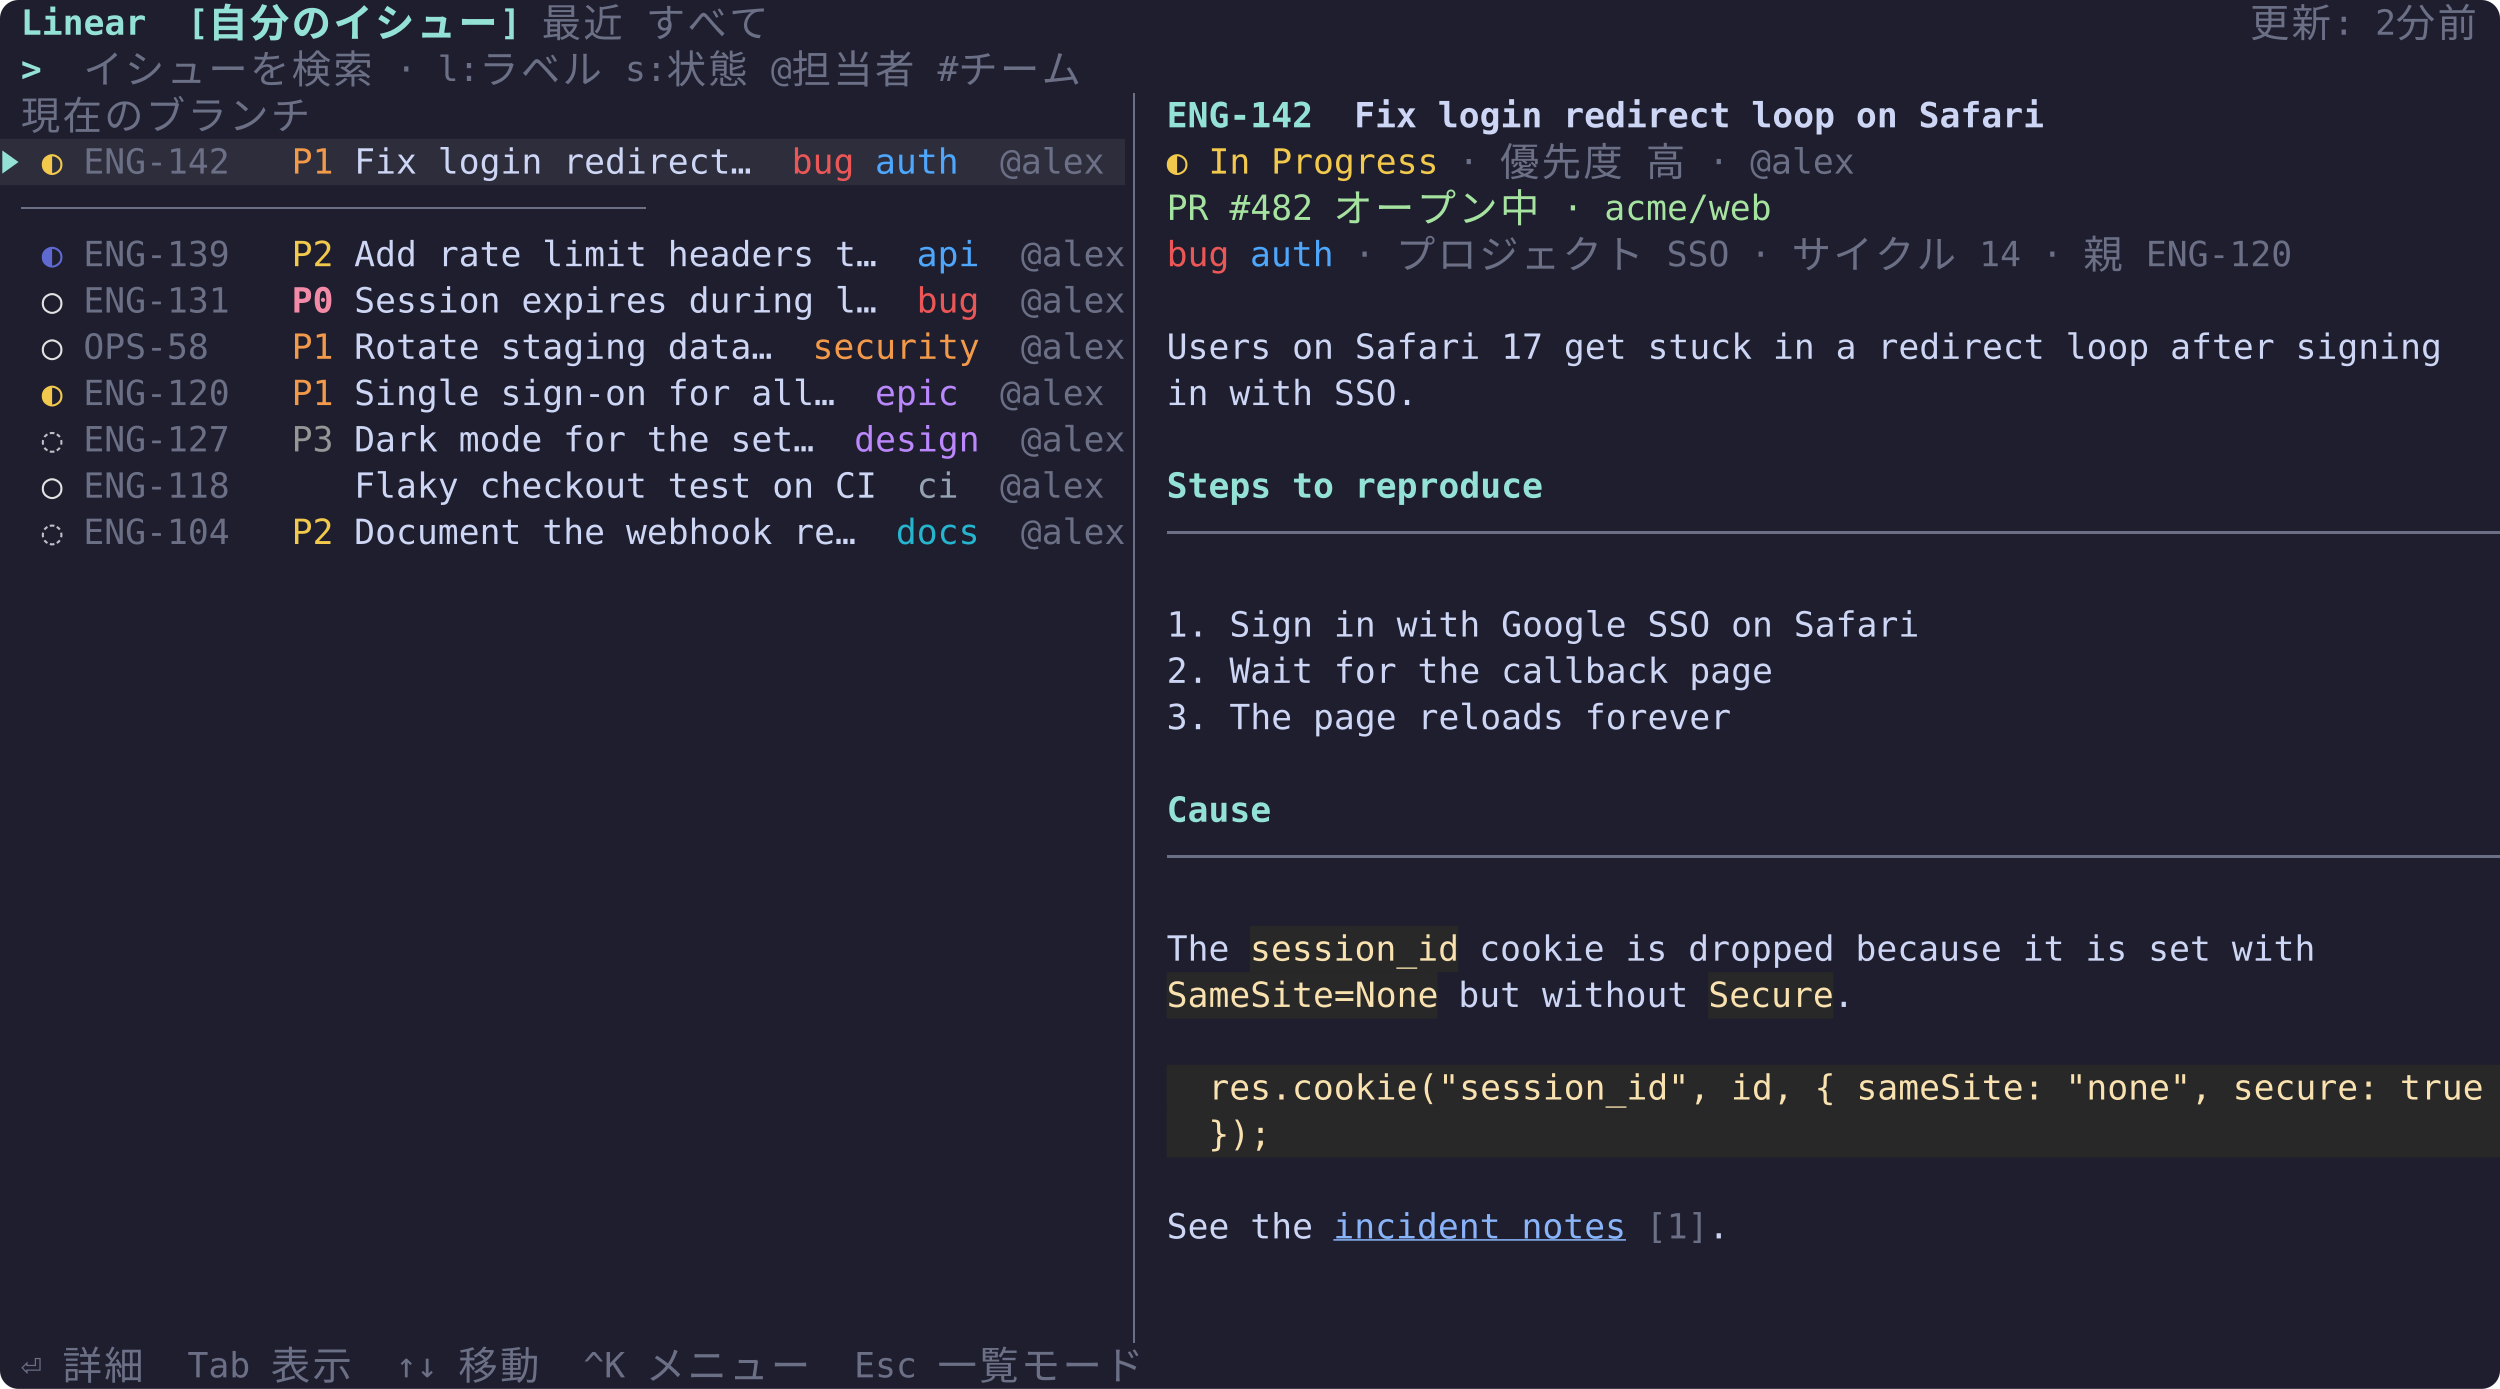
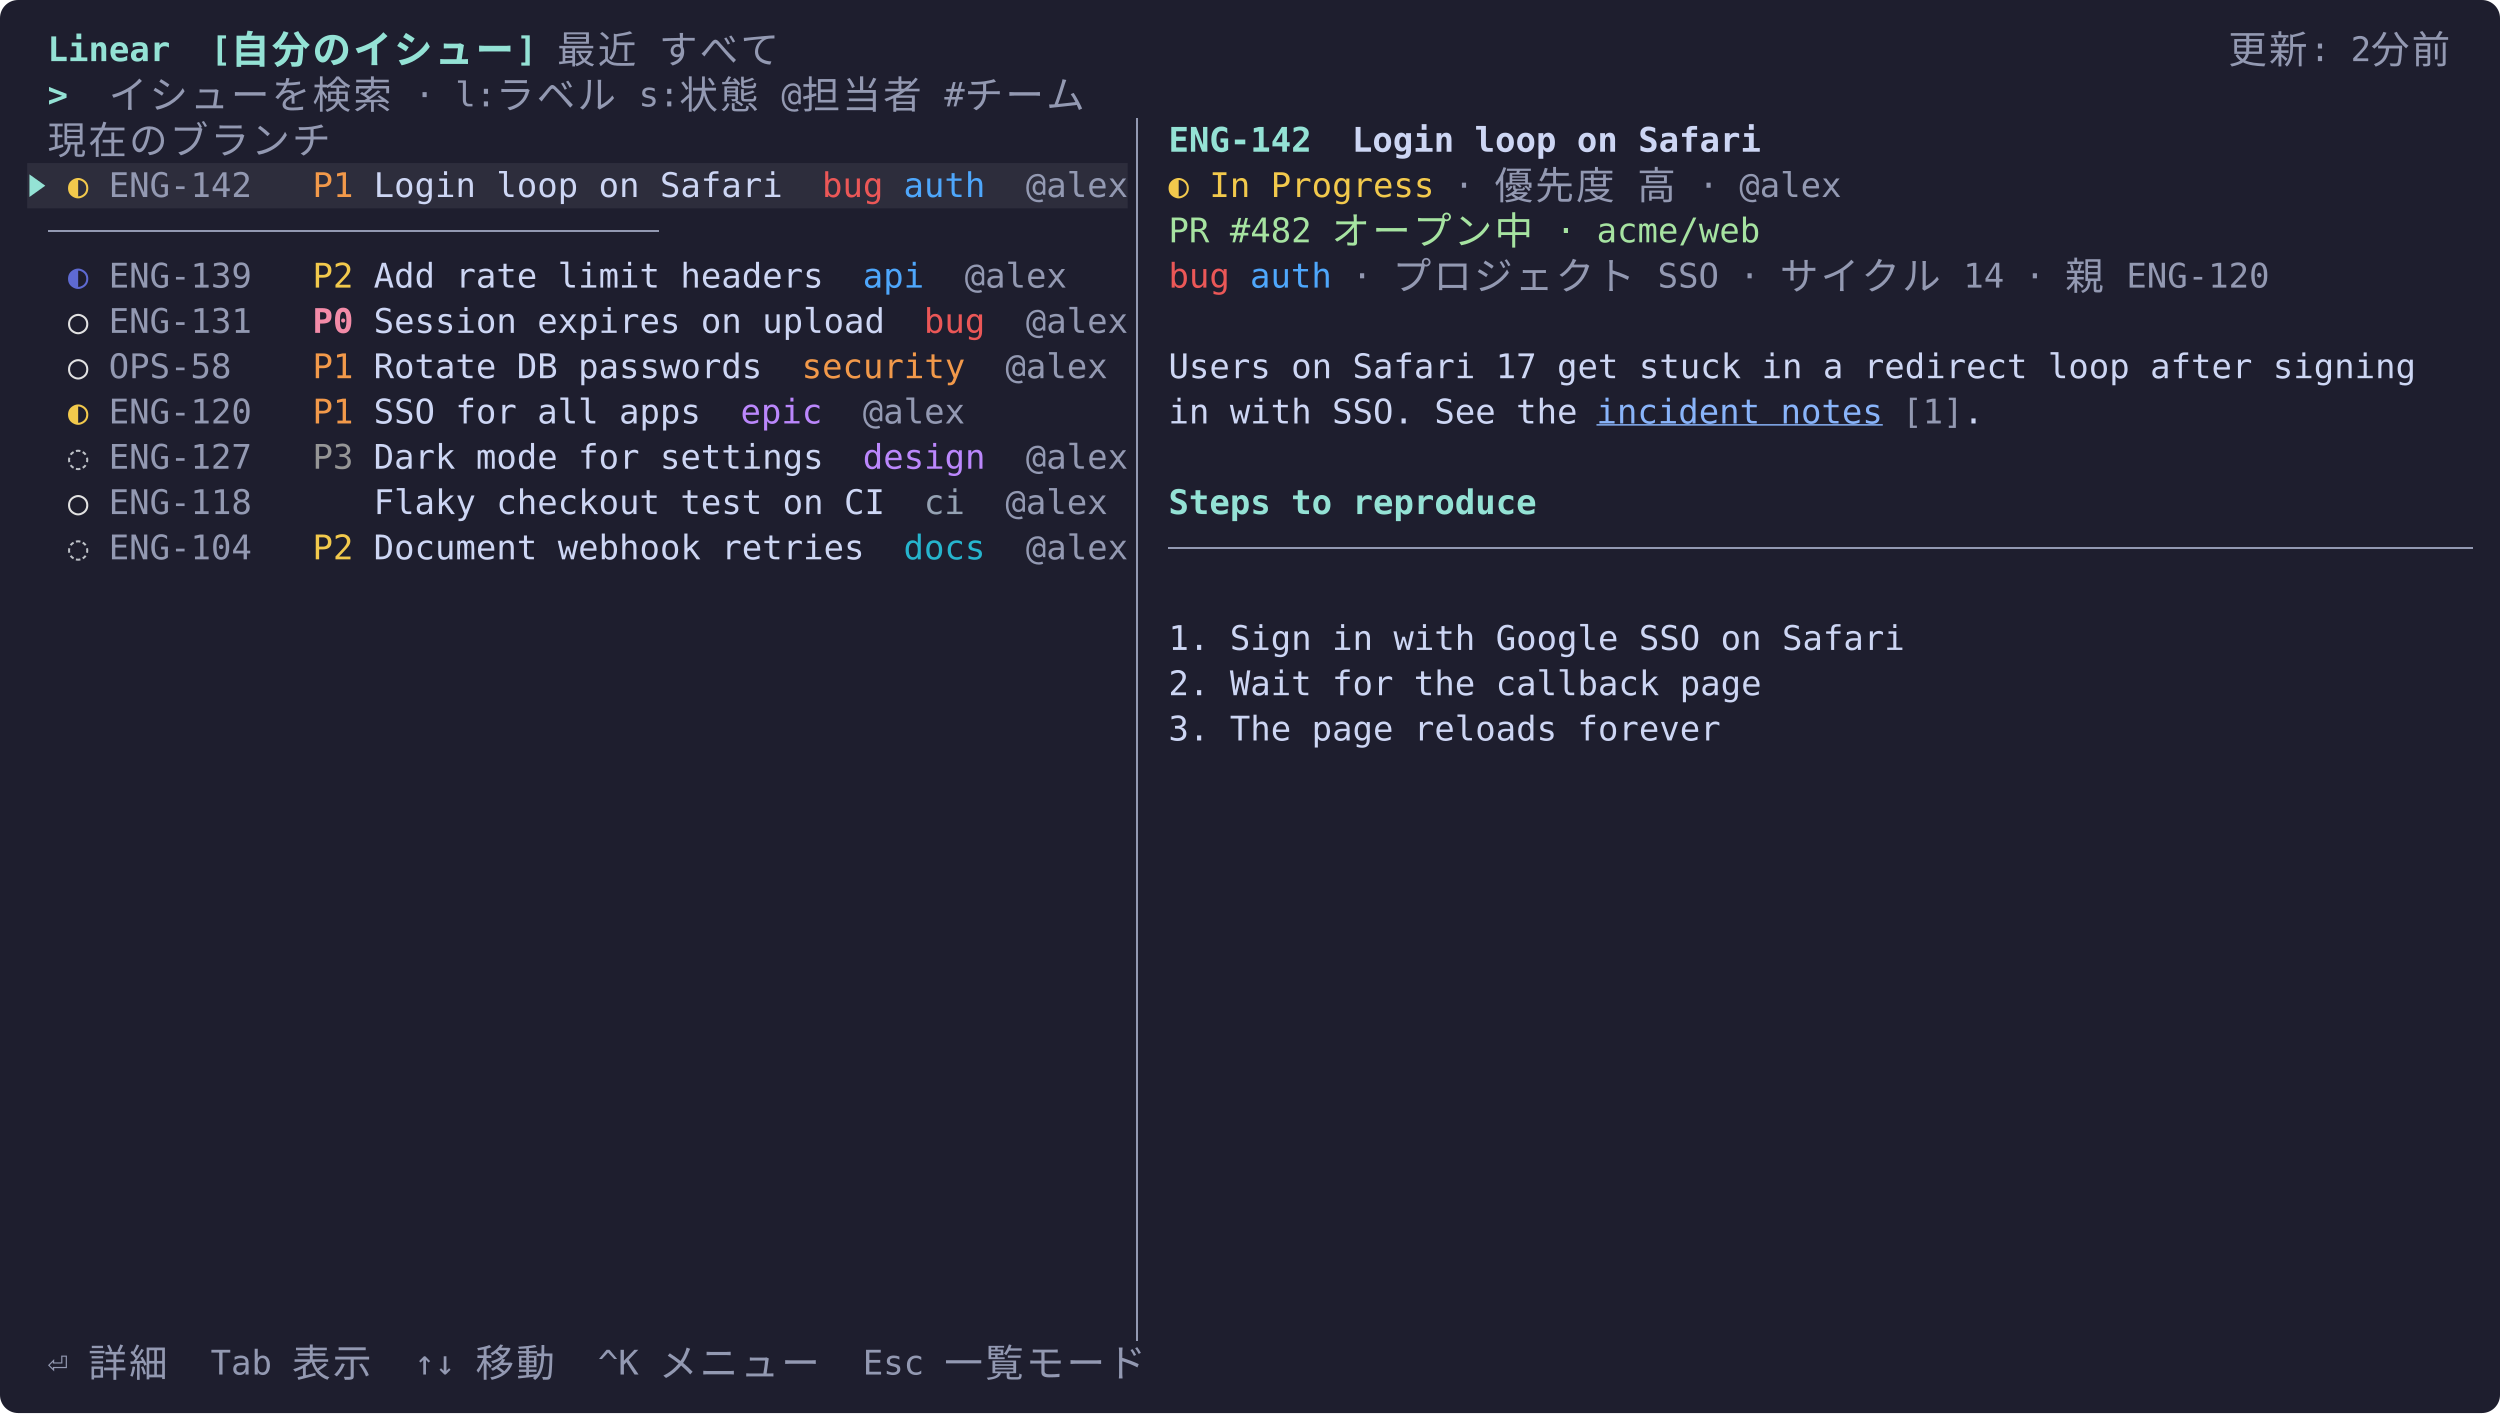
- <svg xmlns="http://www.w3.org/2000/svg" xml:lang="ja" width="1080" height="600" viewBox="0 0 1080 600" font-family="ui-monospace, 'SF Mono', Menlo, Consolas, 'DejaVu Sans Mono', 'Hiragino Sans', 'Noto Sans CJK JP', 'Noto Sans JP', monospace" font-size="15">
-   <rect width="1080" height="600" rx="8" fill="#1e1e2e" />
-   <rect x="0" y="60" width="486" height="20" fill="#2d2d3c" />
-   <rect x="540" y="400" width="90" height="20" fill="#282828" />
-   <rect x="504" y="420" width="117" height="20" fill="#282828" />
-   <rect x="738" y="420" width="54" height="20" fill="#282828" />
-   <rect x="504" y="460" width="576" height="20" fill="#282828" />
-   <rect x="504" y="480" width="576" height="20" fill="#282828" />
-   <path d="M490 40V50M490 50V60M490 60V70M490 70V80M9 90H13M13 90H18M18 90H22M22 90H27M27 90H31M31 90H36M36 90H40M40 90H45M45 90H49M49 90H54M54 90H58M58 90H63M63 90H67M67 90H72M72 90H76M76 90H81M81 90H85M85 90H90M90 90H94M94 90H99M99 90H103M103 90H108M108 90H112M112 90H117M117 90H121M121 90H126M126 90H130M130 90H135M135 90H139M139 90H144M144 90H148M148 90H153M153 90H157M157 90H162M162 90H166M166 90H171M171 90H175M175 90H180M180 90H184M184 90H189M189 90H193M193 90H198M198 90H202M202 90H207M207 90H211M211 90H216M216 90H220M220 90H225M225 90H229M229 90H234M234 90H238M238 90H243M243 90H247M247 90H252M252 90H256M256 90H261M261 90H265M265 90H270M270 90H274M274 90H279M490 80V90M490 90V100M490 100V110M490 110V120M490 120V130M490 130V140M490 140V150M490 150V160M490 160V170M490 170V180M490 180V190M490 190V200M490 200V210M490 210V220M490 220V230M490 230V240M504 230H508M508 230H513M513 230H517M517 230H522M522 230H526M526 230H531M531 230H535M535 230H540M540 230H544M544 230H549M549 230H553M553 230H558M558 230H562M562 230H567M567 230H571M571 230H576M576 230H580M580 230H585M585 230H589M589 230H594M594 230H598M598 230H603M603 230H607M607 230H612M612 230H616M616 230H621M621 230H625M625 230H630M630 230H634M634 230H639M639 230H643M643 230H648M648 230H652M652 230H657M657 230H661M661 230H666M666 230H670M670 230H675M675 230H679M679 230H684M684 230H688M688 230H693M693 230H697M697 230H702M702 230H706M706 230H711M711 230H715M715 230H720M720 230H724M724 230H729M729 230H733M733 230H738M738 230H742M742 230H747M747 230H751M751 230H756M756 230H760M760 230H765M765 230H769M769 230H774M774 230H778M778 230H783M783 230H787M787 230H792M792 230H796M796 230H801M801 230H805M805 230H810M810 230H814M814 230H819M819 230H823M823 230H828M828 230H832M832 230H837M837 230H841M841 230H846M846 230H850M850 230H855M855 230H859M859 230H864M864 230H868M868 230H873M873 230H877M877 230H882M882 230H886M886 230H891M891 230H895M895 230H900M900 230H904M904 230H909M909 230H913M913 230H918M918 230H922M922 230H927M927 230H931M931 230H936M936 230H940M940 230H945M945 230H949M949 230H954M954 230H958M958 230H963M963 230H967M967 230H972M972 230H976M976 230H981M981 230H985M985 230H990M990 230H994M994 230H999M999 230H1003M1003 230H1008M1008 230H1012M1012 230H1017M1017 230H1021M1021 230H1026M1026 230H1030M1030 230H1035M1035 230H1039M1039 230H1044M1044 230H1048M1048 230H1053M1053 230H1057M1057 230H1062M1062 230H1066M1066 230H1071M1071 230H1075M1075 230H1080M490 240V250M490 250V260M490 260V270M490 270V280M490 280V290M490 290V300M490 300V310M490 310V320M490 320V330M490 330V340M490 340V350M490 350V360M490 360V370M490 370V380M504 370H508M508 370H513M513 370H517M517 370H522M522 370H526M526 370H531M531 370H535M535 370H540M540 370H544M544 370H549M549 370H553M553 370H558M558 370H562M562 370H567M567 370H571M571 370H576M576 370H580M580 370H585M585 370H589M589 370H594M594 370H598M598 370H603M603 370H607M607 370H612M612 370H616M616 370H621M621 370H625M625 370H630M630 370H634M634 370H639M639 370H643M643 370H648M648 370H652M652 370H657M657 370H661M661 370H666M666 370H670M670 370H675M675 370H679M679 370H684M684 370H688M688 370H693M693 370H697M697 370H702M702 370H706M706 370H711M711 370H715M715 370H720M720 370H724M724 370H729M729 370H733M733 370H738M738 370H742M742 370H747M747 370H751M751 370H756M756 370H760M760 370H765M765 370H769M769 370H774M774 370H778M778 370H783M783 370H787M787 370H792M792 370H796M796 370H801M801 370H805M805 370H810M810 370H814M814 370H819M819 370H823M823 370H828M828 370H832M832 370H837M837 370H841M841 370H846M846 370H850M850 370H855M855 370H859M859 370H864M864 370H868M868 370H873M873 370H877M877 370H882M882 370H886M886 370H891M891 370H895M895 370H900M900 370H904M904 370H909M909 370H913M913 370H918M918 370H922M922 370H927M927 370H931M931 370H936M936 370H940M940 370H945M945 370H949M949 370H954M954 370H958M958 370H963M963 370H967M967 370H972M972 370H976M976 370H981M981 370H985M985 370H990M990 370H994M994 370H999M999 370H1003M1003 370H1008M1008 370H1012M1012 370H1017M1017 370H1021M1021 370H1026M1026 370H1030M1030 370H1035M1035 370H1039M1039 370H1044M1044 370H1048M1048 370H1053M1053 370H1057M1057 370H1062M1062 370H1066M1066 370H1071M1071 370H1075M1075 370H1080M490 380V390M490 390V400M490 400V410M490 410V420M490 420V430M490 430V440M490 440V450M490 450V460M490 460V470M490 470V480M490 480V490M490 490V500M490 500V510M490 510V520M490 520V530M490 530V540M490 540V550M490 550V560M490 560V570M490 570V580" stroke="#6c7086" stroke-width="1" fill="none" shape-rendering="crispEdges" />
-   <path d="M1 65L8 70L1 75Z" fill="#94e2d5" />
-   <text x="9 18 27 36 45 54" y="15" fill="#94e2d5" font-weight="bold">Linear</text>
-   <text x="81" y="15" fill="#94e2d5" font-weight="bold">[</text>
-   <text x="90" y="16" font-size="17" fill="#94e2d5" font-weight="bold">自</text>
-   <text x="108" y="16" font-size="17" fill="#94e2d5" font-weight="bold">分</text>
-   <text x="126" y="16" font-size="17" fill="#94e2d5" font-weight="bold">の</text>
-   <text x="144" y="16" font-size="17" fill="#94e2d5" font-weight="bold">イ</text>
-   <text x="162" y="16" font-size="17" fill="#94e2d5" font-weight="bold">シ</text>
-   <text x="180" y="16" font-size="17" fill="#94e2d5" font-weight="bold">ュ</text>
-   <text x="198" y="16" font-size="17" fill="#94e2d5" font-weight="bold">ー</text>
-   <text x="216" y="15" fill="#94e2d5" font-weight="bold">]</text>
-   <text x="234" y="16" font-size="17" fill="#6c7086">最</text>
-   <text x="252" y="16" font-size="17" fill="#6c7086">近</text>
-   <text x="279" y="16" font-size="17" fill="#6c7086">す</text>
-   <text x="297" y="16" font-size="17" fill="#6c7086">べ</text>
-   <text x="315" y="16" font-size="17" fill="#6c7086">て</text>
-   <text x="972" y="16" font-size="17" fill="#6c7086">更</text>
-   <text x="990" y="16" font-size="17" fill="#6c7086">新</text>
-   <text x="1008 1017 1026" y="15" fill="#6c7086">: 2</text>
-   <text x="1035" y="16" font-size="17" fill="#6c7086">分</text>
-   <text x="1053" y="16" font-size="17" fill="#6c7086">前</text>
-   <text x="9" y="35" fill="#94e2d5" font-weight="bold">&gt;</text>
-   <text x="36" y="36" font-size="17" fill="#6c7086">イ</text>
-   <text x="54" y="36" font-size="17" fill="#6c7086">シ</text>
-   <text x="72" y="36" font-size="17" fill="#6c7086">ュ</text>
-   <text x="90" y="36" font-size="17" fill="#6c7086">ー</text>
-   <text x="108" y="36" font-size="17" fill="#6c7086">を</text>
-   <text x="126" y="36" font-size="17" fill="#6c7086">検</text>
-   <text x="144" y="36" font-size="17" fill="#6c7086">索</text>
-   <text x="171 180 189 198" y="35" fill="#6c7086">· l:</text>
-   <text x="207" y="36" font-size="17" fill="#6c7086">ラ</text>
-   <text x="225" y="36" font-size="17" fill="#6c7086">ベ</text>
-   <text x="243" y="36" font-size="17" fill="#6c7086">ル</text>
-   <text x="270 279" y="35" fill="#6c7086">s:</text>
-   <text x="288" y="36" font-size="17" fill="#6c7086">状</text>
-   <text x="306" y="36" font-size="17" fill="#6c7086">態</text>
-   <text x="333" y="35" fill="#6c7086">@</text>
-   <text x="342" y="36" font-size="17" fill="#6c7086">担</text>
-   <text x="360" y="36" font-size="17" fill="#6c7086">当</text>
-   <text x="378" y="36" font-size="17" fill="#6c7086">者</text>
-   <text x="405" y="35" fill="#6c7086">#</text>
-   <text x="414" y="36" font-size="17" fill="#6c7086">チ</text>
-   <text x="432" y="36" font-size="17" fill="#6c7086">ー</text>
-   <text x="450" y="36" font-size="17" fill="#6c7086">ム</text>
-   <text x="9" y="56" font-size="17" fill="#6c7086">現</text>
-   <text x="27" y="56" font-size="17" fill="#6c7086">在</text>
-   <text x="45" y="56" font-size="17" fill="#6c7086">の</text>
-   <text x="63" y="56" font-size="17" fill="#6c7086">ブ</text>
-   <text x="81" y="56" font-size="17" fill="#6c7086">ラ</text>
-   <text x="99" y="56" font-size="17" fill="#6c7086">ン</text>
-   <text x="117" y="56" font-size="17" fill="#6c7086">チ</text>
-   <text x="504 513 522 531 540 549 558" y="55" fill="#94e2d5" font-weight="bold">ENG-142</text>
-   <text x="585 594 603 612 621 630 639 648 657 666 675 684 693 702 711 720 729 738 747 756 765 774 783 792 801 810 819 828 837 846 855 864 873" y="55" fill="#cdd6f4" font-weight="bold">Fix login redirect loop on Safari</text>
-   <text x="18" y="75" fill="#f2c94c">◐</text>
-   <text x="36 45 54 63 72 81 90" y="75" fill="#6c7086">ENG-142</text>
-   <text x="126 135" y="75" fill="#f2994a">P1</text>
-   <text x="153 162 171 180 189 198 207 216 225 234 243 252 261 270 279 288 297 306 315" y="75" fill="#cdd6f4">Fix login redirect…</text>
-   <text x="342 351 360" y="75" fill="#eb5757">bug</text>
-   <text x="378 387 396 405" y="75" fill="#4ea7fc">auth</text>
-   <text x="432 441 450 459 468" y="75" fill="#6c7086">@alex</text>
-   <text x="504 513 522 531 540 549 558 567 576 585 594 603 612" y="75" fill="#f2c94c">◐ In Progress</text>
-   <text x="630" y="75" fill="#6c7086">·</text>
-   <text x="648" y="76" font-size="17" fill="#6c7086">優</text>
-   <text x="666" y="76" font-size="17" fill="#6c7086">先</text>
-   <text x="684" y="76" font-size="17" fill="#6c7086">度</text>
-   <text x="711" y="76" font-size="17" fill="#6c7086">高</text>
-   <text x="738 747 756 765 774 783 792" y="75" fill="#6c7086">· @alex</text>
-   <text x="504 513 522 531 540 549 558" y="95" fill="#a6e3a1">PR #482</text>
-   <text x="576" y="96" font-size="17" fill="#a6e3a1">オ</text>
-   <text x="594" y="96" font-size="17" fill="#a6e3a1">ー</text>
-   <text x="612" y="96" font-size="17" fill="#a6e3a1">プ</text>
-   <text x="630" y="96" font-size="17" fill="#a6e3a1">ン</text>
-   <text x="648" y="96" font-size="17" fill="#a6e3a1">中</text>
-   <text x="675 684 693 702 711 720 729 738 747 756" y="95" fill="#a6e3a1">· acme/web</text>
-   <text x="18" y="115" fill="#5e6ad2">◐</text>
-   <text x="36 45 54 63 72 81 90" y="115" fill="#6c7086">ENG-139</text>
-   <text x="126 135" y="115" fill="#f2c94c">P2</text>
-   <text x="153 162 171 180 189 198 207 216 225 234 243 252 261 270 279 288 297 306 315 324 333 342 351 360 369" y="115" fill="#cdd6f4">Add rate limit headers t…</text>
-   <text x="396 405 414" y="115" fill="#4ea7fc">api</text>
-   <text x="441 450 459 468 477" y="115" fill="#6c7086">@alex</text>
-   <text x="504 513 522" y="115" fill="#eb5757">bug</text>
-   <text x="540 549 558 567" y="115" fill="#4ea7fc">auth</text>
-   <text x="585" y="115" fill="#6c7086">·</text>
-   <text x="603" y="116" font-size="17" fill="#6c7086">プ</text>
-   <text x="621" y="116" font-size="17" fill="#6c7086">ロ</text>
-   <text x="639" y="116" font-size="17" fill="#6c7086">ジ</text>
-   <text x="657" y="116" font-size="17" fill="#6c7086">ェ</text>
-   <text x="675" y="116" font-size="17" fill="#6c7086">ク</text>
-   <text x="693" y="116" font-size="17" fill="#6c7086">ト</text>
-   <text x="720 729 738 747 756" y="115" fill="#6c7086">SSO ·</text>
-   <text x="774" y="116" font-size="17" fill="#6c7086">サ</text>
-   <text x="792" y="116" font-size="17" fill="#6c7086">イ</text>
-   <text x="810" y="116" font-size="17" fill="#6c7086">ク</text>
-   <text x="828" y="116" font-size="17" fill="#6c7086">ル</text>
-   <text x="855 864 873 882" y="115" fill="#6c7086">14 ·</text>
-   <text x="900" y="116" font-size="17" fill="#6c7086">親</text>
-   <text x="927 936 945 954 963 972 981" y="115" fill="#6c7086">ENG-120</text>
-   <text x="18" y="135" fill="#e2e2e2">○</text>
-   <text x="36 45 54 63 72 81 90" y="135" fill="#6c7086">ENG-131</text>
-   <text x="126 135" y="135" fill="#f38ba8" font-weight="bold">P0</text>
-   <text x="153 162 171 180 189 198 207 216 225 234 243 252 261 270 279 288 297 306 315 324 333 342 351 360 369" y="135" fill="#cdd6f4">Session expires during l…</text>
-   <text x="396 405 414" y="135" fill="#eb5757">bug</text>
-   <text x="441 450 459 468 477" y="135" fill="#6c7086">@alex</text>
-   <text x="18" y="155" fill="#e2e2e2">○</text>
-   <text x="36 45 54 63 72 81" y="155" fill="#6c7086">OPS-58</text>
-   <text x="126 135" y="155" fill="#f2994a">P1</text>
-   <text x="153 162 171 180 189 198 207 216 225 234 243 252 261 270 279 288 297 306 315 324" y="155" fill="#cdd6f4">Rotate staging data…</text>
-   <text x="351 360 369 378 387 396 405 414" y="155" fill="#f2994a">security</text>
-   <text x="441 450 459 468 477" y="155" fill="#6c7086">@alex</text>
-   <text x="504 513 522 531 540 549 558 567 576 585 594 603 612 621 630 639 648 657 666 675 684 693 702 711 720 729 738 747 756 765 774 783 792 801 810 819 828 837 846 855 864 873 882 891 900 909 918 927 936 945 954 963 972 981 990 999 1008 1017 1026 1035 1044" y="155" fill="#cdd6f4">Users on Safari 17 get stuck in a redirect loop after signing</text>
-   <text x="18" y="175" fill="#f2c94c">◐</text>
-   <text x="36 45 54 63 72 81 90" y="175" fill="#6c7086">ENG-120</text>
-   <text x="126 135" y="175" fill="#f2994a">P1</text>
-   <text x="153 162 171 180 189 198 207 216 225 234 243 252 261 270 279 288 297 306 315 324 333 342 351" y="175" fill="#cdd6f4">Single sign-on for all…</text>
-   <text x="378 387 396 405" y="175" fill="#bb87fc">epic</text>
-   <text x="432 441 450 459 468" y="175" fill="#6c7086">@alex</text>
-   <text x="504 513 522 531 540 549 558 567 576 585 594 603" y="175" fill="#cdd6f4">in with SSO.</text>
-   <text x="18" y="195" fill="#bec2c8">◌</text>
-   <text x="36 45 54 63 72 81 90" y="195" fill="#6c7086">ENG-127</text>
-   <text x="126 135" y="195" fill="#969696">P3</text>
-   <text x="153 162 171 180 189 198 207 216 225 234 243 252 261 270 279 288 297 306 315 324 333 342" y="195" fill="#cdd6f4">Dark mode for the set…</text>
-   <text x="369 378 387 396 405 414" y="195" fill="#bb87fc">design</text>
-   <text x="441 450 459 468 477" y="195" fill="#6c7086">@alex</text>
-   <text x="18" y="215" fill="#e2e2e2">○</text>
-   <text x="36 45 54 63 72 81 90" y="215" fill="#6c7086">ENG-118</text>
-   <text x="153 162 171 180 189 198 207 216 225 234 243 252 261 270 279 288 297 306 315 324 333 342 351 360 369" y="215" fill="#cdd6f4">Flaky checkout test on CI</text>
-   <text x="396 405" y="215" fill="#95a2b3">ci</text>
-   <text x="432 441 450 459 468" y="215" fill="#6c7086">@alex</text>
-   <text x="504 513 522 531 540 549 558 567 576 585 594 603 612 621 630 639 648 657" y="215" fill="#94e2d5" font-weight="bold">Steps to reproduce</text>
-   <text x="18" y="235" fill="#bec2c8">◌</text>
-   <text x="36 45 54 63 72 81 90" y="235" fill="#6c7086">ENG-104</text>
-   <text x="126 135" y="235" fill="#f2c94c">P2</text>
-   <text x="153 162 171 180 189 198 207 216 225 234 243 252 261 270 279 288 297 306 315 324 333 342 351 360" y="235" fill="#cdd6f4">Document the webhook re…</text>
-   <text x="387 396 405 414" y="235" fill="#26b5ce">docs</text>
-   <text x="441 450 459 468 477" y="235" fill="#6c7086">@alex</text>
-   <text x="504 513 522 531 540 549 558 567 576 585 594 603 612 621 630 639 648 657 666 675 684 693 702 711 720 729 738 747 756 765 774 783 792 801 810 819" y="275" fill="#cdd6f4">1. Sign in with Google SSO on Safari</text>
-   <text x="504 513 522 531 540 549 558 567 576 585 594 603 612 621 630 639 648 657 666 675 684 693 702 711 720 729 738 747 756" y="295" fill="#cdd6f4">2. Wait for the callback page</text>
-   <text x="504 513 522 531 540 549 558 567 576 585 594 603 612 621 630 639 648 657 666 675 684 693 702 711 720 729 738" y="315" fill="#cdd6f4">3. The page reloads forever</text>
-   <text x="504 513 522 531 540" y="355" fill="#94e2d5" font-weight="bold">Cause</text>
-   <text x="504 513 522" y="415" fill="#cdd6f4">The</text>
-   <text x="540 549 558 567 576 585 594 603 612 621" y="415" fill="#f9e2af">session_id</text>
-   <text x="639 648 657 666 675 684 693 702 711 720 729 738 747 756 765 774 783 792 801 810 819 828 837 846 855 864 873 882 891 900 909 918 927 936 945 954 963 972 981 990" y="415" fill="#cdd6f4">cookie is dropped because it is set with</text>
-   <text x="504 513 522 531 540 549 558 567 576 585 594 603 612" y="435" fill="#f9e2af">SameSite=None</text>
-   <text x="630 639 648 657 666 675 684 693 702 711 720" y="435" fill="#cdd6f4">but without</text>
-   <text x="738 747 756 765 774 783" y="435" fill="#f9e2af">Secure</text>
-   <text x="792" y="435" fill="#cdd6f4">.</text>
-   <text x="522 531 540 549 558 567 576 585 594 603 612 621 630 639 648 657 666 675 684 693 702 711 720 729 738 747 756 765 774 783 792 801 810 819 828 837 846 855 864 873 882 891 900 909 918 927 936 945 954 963 972 981 990 999 1008 1017 1026 1035 1044 1053 1062" y="475" fill="#f9e2af">res.cookie("session_id", id, { sameSite: "none", secure: true</text>
-   <text x="522 531 540" y="495" fill="#f9e2af">});</text>
-   <text x="504 513 522 531 540 549 558" y="535" fill="#cdd6f4">See the</text>
-   <text x="576 585 594 603 612 621 630 639 648 657 666 675 684 693" y="535" fill="#89b4fa" text-decoration="underline">incident notes</text>
-   <text x="711 720 729" y="535" fill="#6c7086">[1]</text>
-   <text x="738" y="535" fill="#cdd6f4">.</text>
-   <text x="9" y="595" fill="#6c7086">⏎</text>
-   <text x="27" y="596" font-size="17" fill="#6c7086">詳</text>
-   <text x="45" y="596" font-size="17" fill="#6c7086">細</text>
-   <text x="81 90 99" y="595" fill="#6c7086">Tab</text>
-   <text x="117" y="596" font-size="17" fill="#6c7086">表</text>
-   <text x="135" y="596" font-size="17" fill="#6c7086">示</text>
-   <text x="171 180" y="595" fill="#6c7086">↑↓</text>
-   <text x="198" y="596" font-size="17" fill="#6c7086">移</text>
-   <text x="216" y="596" font-size="17" fill="#6c7086">動</text>
-   <text x="252 261" y="595" fill="#6c7086">^K</text>
-   <text x="279" y="596" font-size="17" fill="#6c7086">メ</text>
-   <text x="297" y="596" font-size="17" fill="#6c7086">ニ</text>
-   <text x="315" y="596" font-size="17" fill="#6c7086">ュ</text>
-   <text x="333" y="596" font-size="17" fill="#6c7086">ー</text>
-   <text x="369 378 387" y="595" fill="#6c7086">Esc</text>
-   <text x="405" y="596" font-size="17" fill="#6c7086">一</text>
-   <text x="423" y="596" font-size="17" fill="#6c7086">覧</text>
-   <text x="441" y="596" font-size="17" fill="#6c7086">モ</text>
-   <text x="459" y="596" font-size="17" fill="#6c7086">ー</text>
-   <text x="477" y="596" font-size="17" fill="#6c7086">ド</text>
+ <svg xmlns="http://www.w3.org/2000/svg" xml:lang="ja" width="1104" height="624" viewBox="0 0 1104 624" font-family="ui-monospace, 'SF Mono', Menlo, Consolas, 'DejaVu Sans Mono', 'Hiragino Sans', 'Yu Gothic', 'Meiryo', 'Noto Sans CJK JP', 'Noto Sans JP', monospace" font-size="15">
+   <rect width="1104" height="624" rx="8" fill="#1e1e2e" />
+   <g transform="translate(12 12)">
+     <rect x="0" y="60" width="486" height="20" fill="#2d2d3c" />
+     <path d="M490 40V50M490 50V60M490 60V70M490 70V80M9 90H13M13 90H18M18 90H22M22 90H27M27 90H31M31 90H36M36 90H40M40 90H45M45 90H49M49 90H54M54 90H58M58 90H63M63 90H67M67 90H72M72 90H76M76 90H81M81 90H85M85 90H90M90 90H94M94 90H99M99 90H103M103 90H108M108 90H112M112 90H117M117 90H121M121 90H126M126 90H130M130 90H135M135 90H139M139 90H144M144 90H148M148 90H153M153 90H157M157 90H162M162 90H166M166 90H171M171 90H175M175 90H180M180 90H184M184 90H189M189 90H193M193 90H198M198 90H202M202 90H207M207 90H211M211 90H216M216 90H220M220 90H225M225 90H229M229 90H234M234 90H238M238 90H243M243 90H247M247 90H252M252 90H256M256 90H261M261 90H265M265 90H270M270 90H274M274 90H279M490 80V90M490 90V100M490 100V110M490 110V120M490 120V130M490 130V140M490 140V150M490 150V160M490 160V170M490 170V180M490 180V190M490 190V200M490 200V210M490 210V220M490 220V230M490 230V240M504 230H508M508 230H513M513 230H517M517 230H522M522 230H526M526 230H531M531 230H535M535 230H540M540 230H544M544 230H549M549 230H553M553 230H558M558 230H562M562 230H567M567 230H571M571 230H576M576 230H580M580 230H585M585 230H589M589 230H594M594 230H598M598 230H603M603 230H607M607 230H612M612 230H616M616 230H621M621 230H625M625 230H630M630 230H634M634 230H639M639 230H643M643 230H648M648 230H652M652 230H657M657 230H661M661 230H666M666 230H670M670 230H675M675 230H679M679 230H684M684 230H688M688 230H693M693 230H697M697 230H702M702 230H706M706 230H711M711 230H715M715 230H720M720 230H724M724 230H729M729 230H733M733 230H738M738 230H742M742 230H747M747 230H751M751 230H756M756 230H760M760 230H765M765 230H769M769 230H774M774 230H778M778 230H783M783 230H787M787 230H792M792 230H796M796 230H801M801 230H805M805 230H810M810 230H814M814 230H819M819 230H823M823 230H828M828 230H832M832 230H837M837 230H841M841 230H846M846 230H850M850 230H855M855 230H859M859 230H864M864 230H868M868 230H873M873 230H877M877 230H882M882 230H886M886 230H891M891 230H895M895 230H900M900 230H904M904 230H909M909 230H913M913 230H918M918 230H922M922 230H927M927 230H931M931 230H936M936 230H940M940 230H945M945 230H949M949 230H954M954 230H958M958 230H963M963 230H967M967 230H972M972 230H976M976 230H981M981 230H985M985 230H990M990 230H994M994 230H999M999 230H1003M1003 230H1008M1008 230H1012M1012 230H1017M1017 230H1021M1021 230H1026M1026 230H1030M1030 230H1035M1035 230H1039M1039 230H1044M1044 230H1048M1048 230H1053M1053 230H1057M1057 230H1062M1062 230H1066M1066 230H1071M1071 230H1075M1075 230H1080M490 240V250M490 250V260M490 260V270M490 270V280M490 280V290M490 290V300M490 300V310M490 310V320M490 320V330M490 330V340M490 340V350M490 350V360M490 360V370M490 370V380M490 380V390M490 390V400M490 400V410M490 410V420M490 420V430M490 430V440M490 440V450M490 450V460M490 460V470M490 470V480M490 480V490M490 490V500M490 500V510M490 510V520M490 520V530M490 530V540M490 540V550M490 550V560M490 560V570M490 570V580" stroke="#9399b2" stroke-width="1" fill="none" shape-rendering="crispEdges" />
+     <path d="M1 65L8 70L1 75Z" fill="#94e2d5" />
+     <text x="9 18 27 36 45 54" y="15" fill="#94e2d5" font-weight="bold">Linear</text>
+     <text x="81" y="15" fill="#94e2d5" font-weight="bold">[</text>
+     <text x="90" y="16" font-size="17" fill="#94e2d5" font-weight="bold">自</text>
+     <text x="108" y="16" font-size="17" fill="#94e2d5" font-weight="bold">分</text>
+     <text x="126" y="16" font-size="17" fill="#94e2d5" font-weight="bold">の</text>
+     <text x="144" y="16" font-size="17" fill="#94e2d5" font-weight="bold">イ</text>
+     <text x="162" y="16" font-size="17" fill="#94e2d5" font-weight="bold">シ</text>
+     <text x="180" y="16" font-size="17" fill="#94e2d5" font-weight="bold">ュ</text>
+     <text x="198" y="16" font-size="17" fill="#94e2d5" font-weight="bold">ー</text>
+     <text x="216" y="15" fill="#94e2d5" font-weight="bold">]</text>
+     <text x="234" y="16" font-size="17" fill="#9399b2">最</text>
+     <text x="252" y="16" font-size="17" fill="#9399b2">近</text>
+     <text x="279" y="16" font-size="17" fill="#9399b2">す</text>
+     <text x="297" y="16" font-size="17" fill="#9399b2">べ</text>
+     <text x="315" y="16" font-size="17" fill="#9399b2">て</text>
+     <text x="972" y="16" font-size="17" fill="#9399b2">更</text>
+     <text x="990" y="16" font-size="17" fill="#9399b2">新</text>
+     <text x="1008 1017 1026" y="15" fill="#9399b2">: 2</text>
+     <text x="1035" y="16" font-size="17" fill="#9399b2">分</text>
+     <text x="1053" y="16" font-size="17" fill="#9399b2">前</text>
+     <text x="9" y="35" fill="#94e2d5" font-weight="bold">&gt;</text>
+     <text x="36" y="36" font-size="17" fill="#9399b2">イ</text>
+     <text x="54" y="36" font-size="17" fill="#9399b2">シ</text>
+     <text x="72" y="36" font-size="17" fill="#9399b2">ュ</text>
+     <text x="90" y="36" font-size="17" fill="#9399b2">ー</text>
+     <text x="108" y="36" font-size="17" fill="#9399b2">を</text>
+     <text x="126" y="36" font-size="17" fill="#9399b2">検</text>
+     <text x="144" y="36" font-size="17" fill="#9399b2">索</text>
+     <text x="171 180 189 198" y="35" fill="#9399b2">· l:</text>
+     <text x="207" y="36" font-size="17" fill="#9399b2">ラ</text>
+     <text x="225" y="36" font-size="17" fill="#9399b2">ベ</text>
+     <text x="243" y="36" font-size="17" fill="#9399b2">ル</text>
+     <text x="270 279" y="35" fill="#9399b2">s:</text>
+     <text x="288" y="36" font-size="17" fill="#9399b2">状</text>
+     <text x="306" y="36" font-size="17" fill="#9399b2">態</text>
+     <text x="333" y="35" fill="#9399b2">@</text>
+     <text x="342" y="36" font-size="17" fill="#9399b2">担</text>
+     <text x="360" y="36" font-size="17" fill="#9399b2">当</text>
+     <text x="378" y="36" font-size="17" fill="#9399b2">者</text>
+     <text x="405" y="35" fill="#9399b2">#</text>
+     <text x="414" y="36" font-size="17" fill="#9399b2">チ</text>
+     <text x="432" y="36" font-size="17" fill="#9399b2">ー</text>
+     <text x="450" y="36" font-size="17" fill="#9399b2">ム</text>
+     <text x="9" y="56" font-size="17" fill="#9399b2">現</text>
+     <text x="27" y="56" font-size="17" fill="#9399b2">在</text>
+     <text x="45" y="56" font-size="17" fill="#9399b2">の</text>
+     <text x="63" y="56" font-size="17" fill="#9399b2">ブ</text>
+     <text x="81" y="56" font-size="17" fill="#9399b2">ラ</text>
+     <text x="99" y="56" font-size="17" fill="#9399b2">ン</text>
+     <text x="117" y="56" font-size="17" fill="#9399b2">チ</text>
+     <text x="504 513 522 531 540 549 558" y="55" fill="#94e2d5" font-weight="bold">ENG-142</text>
+     <text x="585 594 603 612 621 630 639 648 657 666 675 684 693 702 711 720 729 738 747 756" y="55" fill="#cdd6f4" font-weight="bold">Login loop on Safari</text>
+     <text x="18" y="75" fill="#f2c94c">◐</text>
+     <text x="36 45 54 63 72 81 90" y="75" fill="#9399b2">ENG-142</text>
+     <text x="126 135" y="75" fill="#f2994a">P1</text>
+     <text x="153 162 171 180 189 198 207 216 225 234 243 252 261 270 279 288 297 306 315 324" y="75" fill="#cdd6f4">Login loop on Safari</text>
+     <text x="351 360 369" y="75" fill="#eb5757">bug</text>
+     <text x="387 396 405 414" y="75" fill="#4ea7fc">auth</text>
+     <text x="441 450 459 468 477" y="75" fill="#9399b2">@alex</text>
+     <text x="504 513 522 531 540 549 558 567 576 585 594 603 612" y="75" fill="#f2c94c">◐ In Progress</text>
+     <text x="630" y="75" fill="#9399b2">·</text>
+     <text x="648" y="76" font-size="17" fill="#9399b2">優</text>
+     <text x="666" y="76" font-size="17" fill="#9399b2">先</text>
+     <text x="684" y="76" font-size="17" fill="#9399b2">度</text>
+     <text x="711" y="76" font-size="17" fill="#9399b2">高</text>
+     <text x="738 747 756 765 774 783 792" y="75" fill="#9399b2">· @alex</text>
+     <text x="504 513 522 531 540 549 558" y="95" fill="#a6e3a1">PR #482</text>
+     <text x="576" y="96" font-size="17" fill="#a6e3a1">オ</text>
+     <text x="594" y="96" font-size="17" fill="#a6e3a1">ー</text>
+     <text x="612" y="96" font-size="17" fill="#a6e3a1">プ</text>
+     <text x="630" y="96" font-size="17" fill="#a6e3a1">ン</text>
+     <text x="648" y="96" font-size="17" fill="#a6e3a1">中</text>
+     <text x="675 684 693 702 711 720 729 738 747 756" y="95" fill="#a6e3a1">· acme/web</text>
+     <text x="18" y="115" fill="#5e6ad2">◐</text>
+     <text x="36 45 54 63 72 81 90" y="115" fill="#9399b2">ENG-139</text>
+     <text x="126 135" y="115" fill="#f2c94c">P2</text>
+     <text x="153 162 171 180 189 198 207 216 225 234 243 252 261 270 279 288 297 306 315 324 333 342" y="115" fill="#cdd6f4">Add rate limit headers</text>
+     <text x="369 378 387" y="115" fill="#4ea7fc">api</text>
+     <text x="414 423 432 441 450" y="115" fill="#9399b2">@alex</text>
+     <text x="504 513 522" y="115" fill="#eb5757">bug</text>
+     <text x="540 549 558 567" y="115" fill="#4ea7fc">auth</text>
+     <text x="585" y="115" fill="#9399b2">·</text>
+     <text x="603" y="116" font-size="17" fill="#9399b2">プ</text>
+     <text x="621" y="116" font-size="17" fill="#9399b2">ロ</text>
+     <text x="639" y="116" font-size="17" fill="#9399b2">ジ</text>
+     <text x="657" y="116" font-size="17" fill="#9399b2">ェ</text>
+     <text x="675" y="116" font-size="17" fill="#9399b2">ク</text>
+     <text x="693" y="116" font-size="17" fill="#9399b2">ト</text>
+     <text x="720 729 738 747 756" y="115" fill="#9399b2">SSO ·</text>
+     <text x="774" y="116" font-size="17" fill="#9399b2">サ</text>
+     <text x="792" y="116" font-size="17" fill="#9399b2">イ</text>
+     <text x="810" y="116" font-size="17" fill="#9399b2">ク</text>
+     <text x="828" y="116" font-size="17" fill="#9399b2">ル</text>
+     <text x="855 864 873 882" y="115" fill="#9399b2">14 ·</text>
+     <text x="900" y="116" font-size="17" fill="#9399b2">親</text>
+     <text x="927 936 945 954 963 972 981" y="115" fill="#9399b2">ENG-120</text>
+     <text x="18" y="135" fill="#e2e2e2">○</text>
+     <text x="36 45 54 63 72 81 90" y="135" fill="#9399b2">ENG-131</text>
+     <text x="126 135" y="135" fill="#f38ba8" font-weight="bold">P0</text>
+     <text x="153 162 171 180 189 198 207 216 225 234 243 252 261 270 279 288 297 306 315 324 333 342 351 360 369" y="135" fill="#cdd6f4">Session expires on upload</text>
+     <text x="396 405 414" y="135" fill="#eb5757">bug</text>
+     <text x="441 450 459 468 477" y="135" fill="#9399b2">@alex</text>
+     <text x="18" y="155" fill="#e2e2e2">○</text>
+     <text x="36 45 54 63 72 81" y="155" fill="#9399b2">OPS-58</text>
+     <text x="126 135" y="155" fill="#f2994a">P1</text>
+     <text x="153 162 171 180 189 198 207 216 225 234 243 252 261 270 279 288 297 306 315" y="155" fill="#cdd6f4">Rotate DB passwords</text>
+     <text x="342 351 360 369 378 387 396 405" y="155" fill="#f2994a">security</text>
+     <text x="432 441 450 459 468" y="155" fill="#9399b2">@alex</text>
+     <text x="504 513 522 531 540 549 558 567 576 585 594 603 612 621 630 639 648 657 666 675 684 693 702 711 720 729 738 747 756 765 774 783 792 801 810 819 828 837 846 855 864 873 882 891 900 909 918 927 936 945 954 963 972 981 990 999 1008 1017 1026 1035 1044" y="155" fill="#cdd6f4">Users on Safari 17 get stuck in a redirect loop after signing</text>
+     <text x="18" y="175" fill="#f2c94c">◐</text>
+     <text x="36 45 54 63 72 81 90" y="175" fill="#9399b2">ENG-120</text>
+     <text x="126 135" y="175" fill="#f2994a">P1</text>
+     <text x="153 162 171 180 189 198 207 216 225 234 243 252 261 270 279 288" y="175" fill="#cdd6f4">SSO for all apps</text>
+     <text x="315 324 333 342" y="175" fill="#bb87fc">epic</text>
+     <text x="369 378 387 396 405" y="175" fill="#9399b2">@alex</text>
+     <text x="504 513 522 531 540 549 558 567 576 585 594 603 612 621 630 639 648 657 666 675" y="175" fill="#cdd6f4">in with SSO. See the</text>
+     <text x="693 702 711 720 729 738 747 756 765 774 783 792 801 810" y="175" fill="#89b4fa" text-decoration="underline">incident notes</text>
+     <text x="828 837 846" y="175" fill="#9399b2">[1]</text>
+     <text x="855" y="175" fill="#cdd6f4">.</text>
+     <text x="18" y="195" fill="#bec2c8">◌</text>
+     <text x="36 45 54 63 72 81 90" y="195" fill="#9399b2">ENG-127</text>
+     <text x="126 135" y="195" fill="#969696">P3</text>
+     <text x="153 162 171 180 189 198 207 216 225 234 243 252 261 270 279 288 297 306 315 324 333 342" y="195" fill="#cdd6f4">Dark mode for settings</text>
+     <text x="369 378 387 396 405 414" y="195" fill="#bb87fc">design</text>
+     <text x="441 450 459 468 477" y="195" fill="#9399b2">@alex</text>
+     <text x="18" y="215" fill="#e2e2e2">○</text>
+     <text x="36 45 54 63 72 81 90" y="215" fill="#9399b2">ENG-118</text>
+     <text x="153 162 171 180 189 198 207 216 225 234 243 252 261 270 279 288 297 306 315 324 333 342 351 360 369" y="215" fill="#cdd6f4">Flaky checkout test on CI</text>
+     <text x="396 405" y="215" fill="#95a2b3">ci</text>
+     <text x="432 441 450 459 468" y="215" fill="#9399b2">@alex</text>
+     <text x="504 513 522 531 540 549 558 567 576 585 594 603 612 621 630 639 648 657" y="215" fill="#94e2d5" font-weight="bold">Steps to reproduce</text>
+     <text x="18" y="235" fill="#bec2c8">◌</text>
+     <text x="36 45 54 63 72 81 90" y="235" fill="#9399b2">ENG-104</text>
+     <text x="126 135" y="235" fill="#f2c94c">P2</text>
+     <text x="153 162 171 180 189 198 207 216 225 234 243 252 261 270 279 288 297 306 315 324 333 342 351 360" y="235" fill="#cdd6f4">Document webhook retries</text>
+     <text x="387 396 405 414" y="235" fill="#26b5ce">docs</text>
+     <text x="441 450 459 468 477" y="235" fill="#9399b2">@alex</text>
+     <text x="504 513 522 531 540 549 558 567 576 585 594 603 612 621 630 639 648 657 666 675 684 693 702 711 720 729 738 747 756 765 774 783 792 801 810 819" y="275" fill="#cdd6f4">1. Sign in with Google SSO on Safari</text>
+     <text x="504 513 522 531 540 549 558 567 576 585 594 603 612 621 630 639 648 657 666 675 684 693 702 711 720 729 738 747 756" y="295" fill="#cdd6f4">2. Wait for the callback page</text>
+     <text x="504 513 522 531 540 549 558 567 576 585 594 603 612 621 630 639 648 657 666 675 684 693 702 711 720 729 738" y="315" fill="#cdd6f4">3. The page reloads forever</text>
+     <text x="9" y="595" fill="#9399b2">⏎</text>
+     <text x="27" y="596" font-size="17" fill="#9399b2">詳</text>
+     <text x="45" y="596" font-size="17" fill="#9399b2">細</text>
+     <text x="81 90 99" y="595" fill="#9399b2">Tab</text>
+     <text x="117" y="596" font-size="17" fill="#9399b2">表</text>
+     <text x="135" y="596" font-size="17" fill="#9399b2">示</text>
+     <text x="171 180" y="595" fill="#9399b2">↑↓</text>
+     <text x="198" y="596" font-size="17" fill="#9399b2">移</text>
+     <text x="216" y="596" font-size="17" fill="#9399b2">動</text>
+     <text x="252 261" y="595" fill="#9399b2">^K</text>
+     <text x="279" y="596" font-size="17" fill="#9399b2">メ</text>
+     <text x="297" y="596" font-size="17" fill="#9399b2">ニ</text>
+     <text x="315" y="596" font-size="17" fill="#9399b2">ュ</text>
+     <text x="333" y="596" font-size="17" fill="#9399b2">ー</text>
+     <text x="369 378 387" y="595" fill="#9399b2">Esc</text>
+     <text x="405" y="596" font-size="17" fill="#9399b2">一</text>
+     <text x="423" y="596" font-size="17" fill="#9399b2">覧</text>
+     <text x="441" y="596" font-size="17" fill="#9399b2">モ</text>
+     <text x="459" y="596" font-size="17" fill="#9399b2">ー</text>
+     <text x="477" y="596" font-size="17" fill="#9399b2">ド</text>
+   </g>
</svg>
